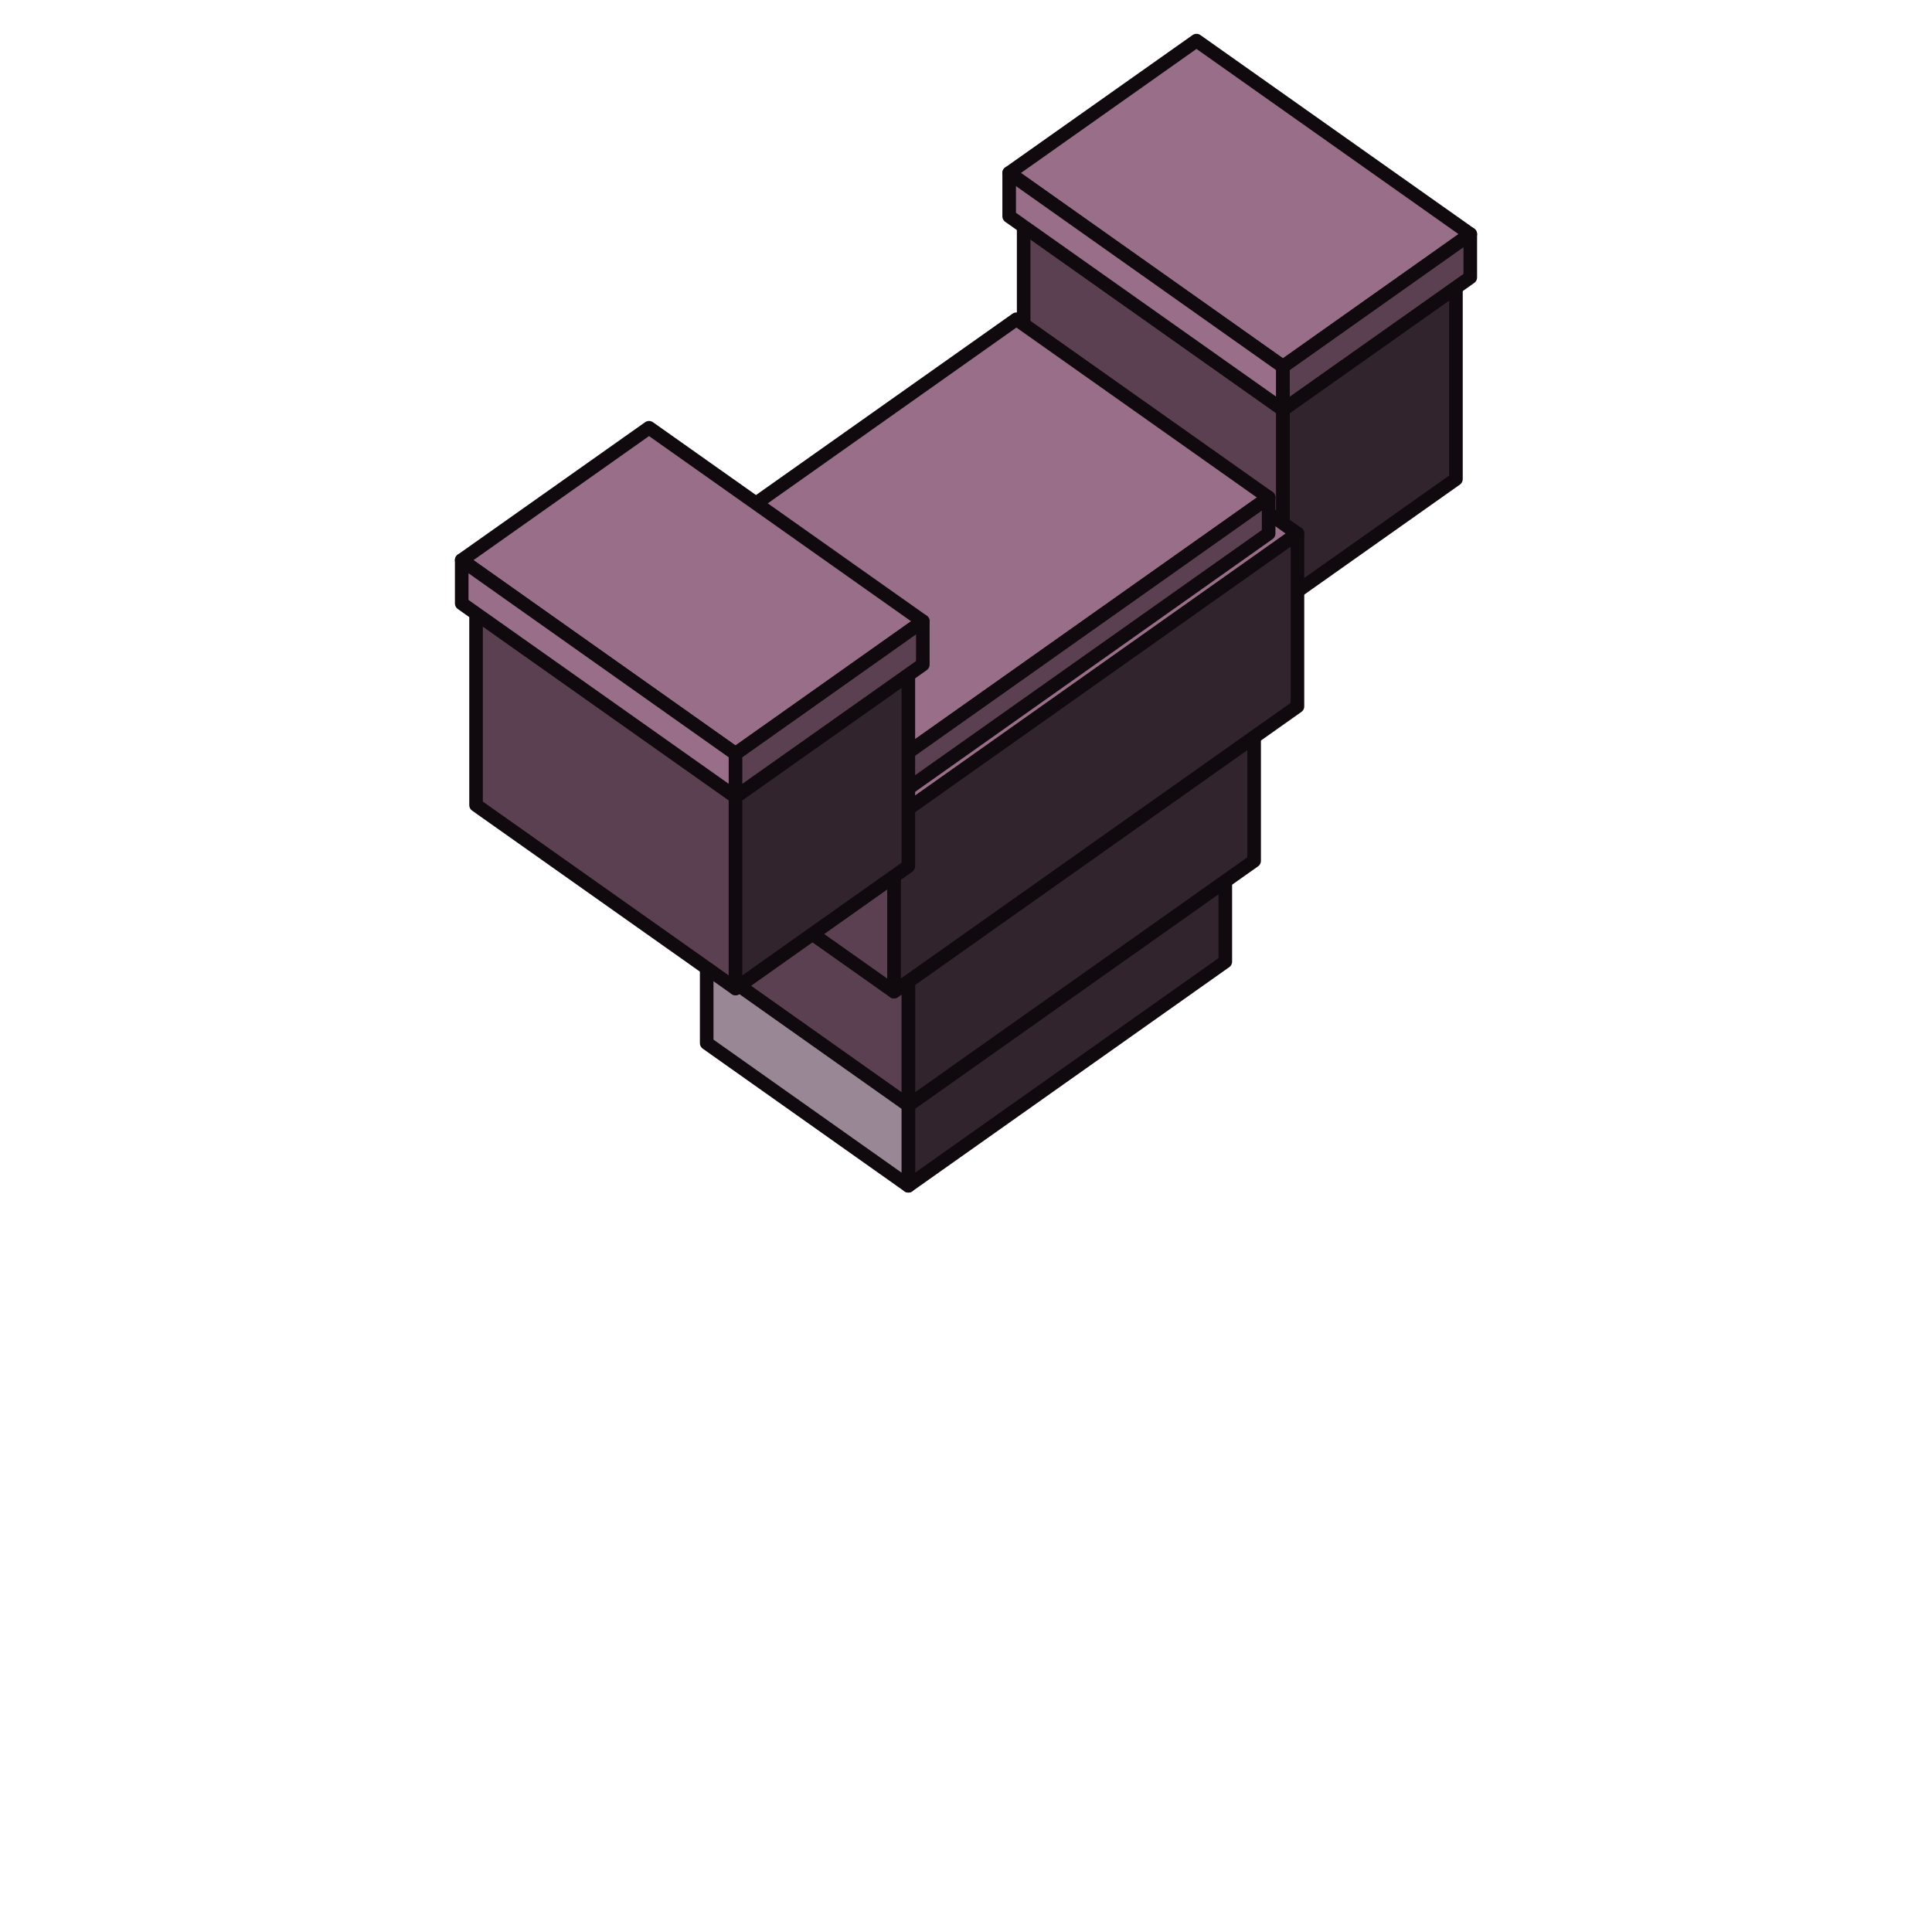
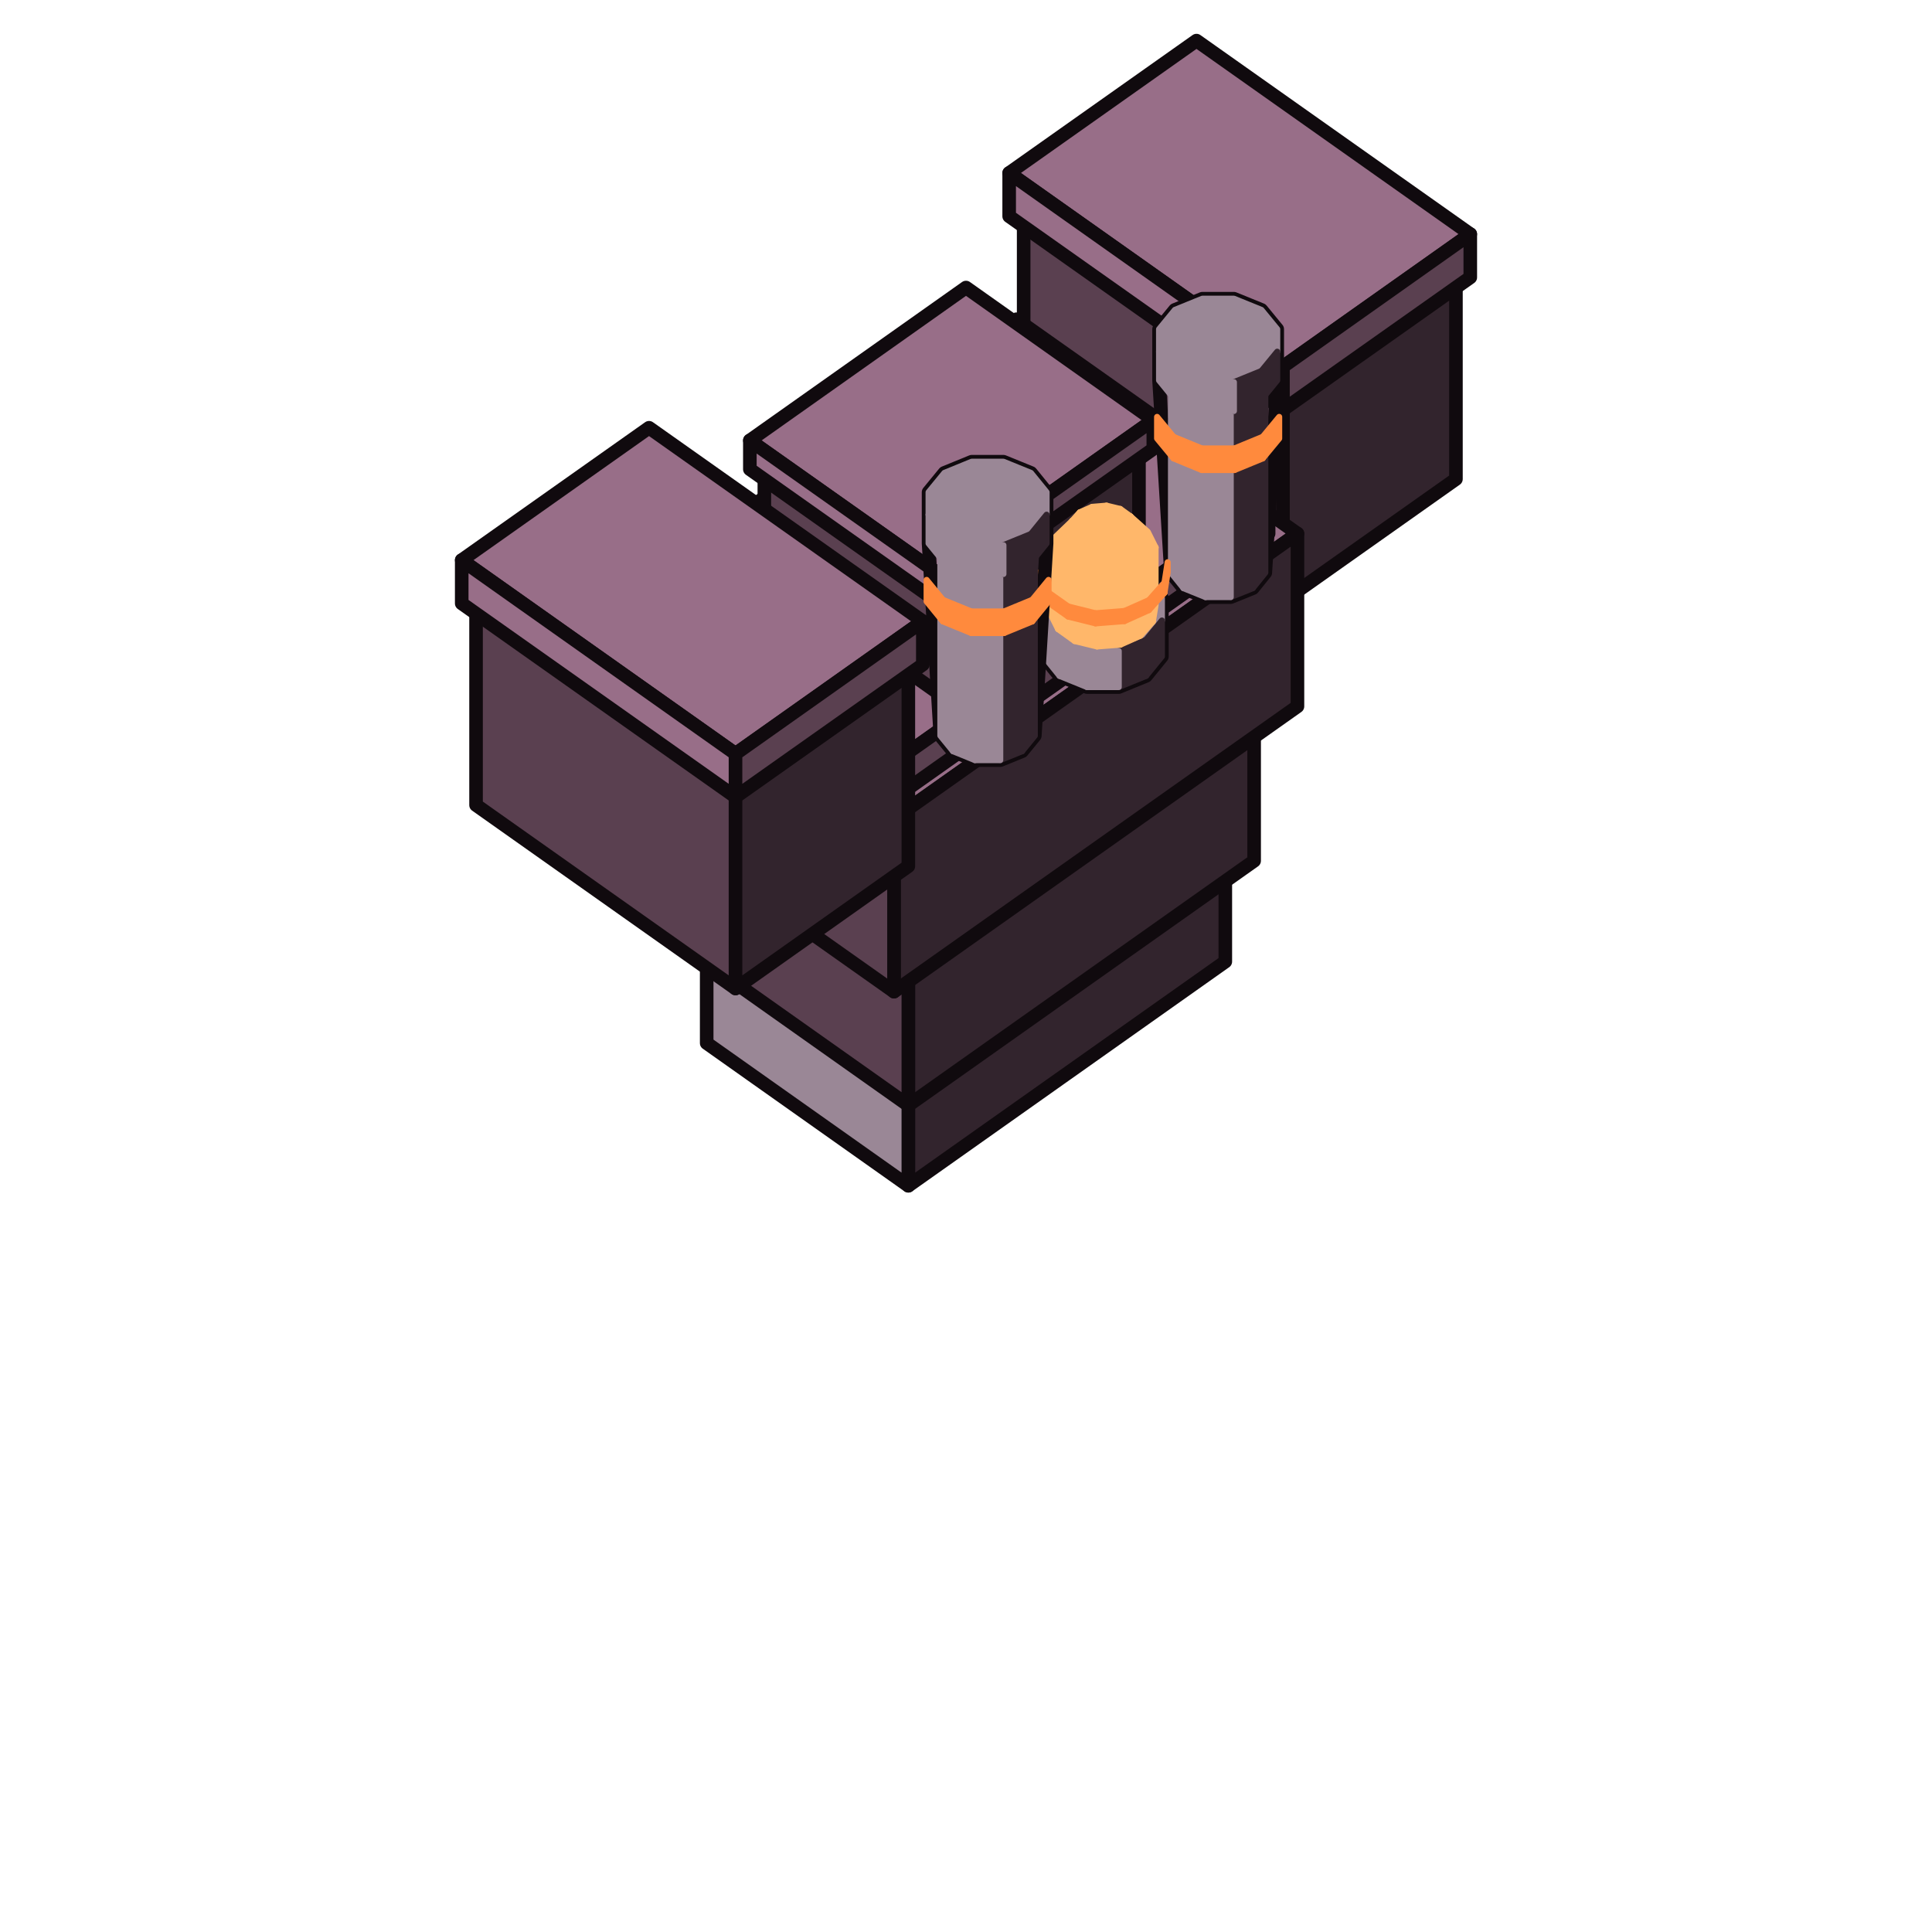
<svg xmlns="http://www.w3.org/2000/svg" viewBox="0 0 128 128" width="128" height="128" data-part-id="jugg_body" data-type="body" data-direction="west">
  <g stroke="#100a0e" stroke-width="0.9" stroke-linejoin="round">
    <path d="M45.39 51.64 L60.66 40.84 L60.66 39.5 L45.39 50.3 Z" fill="#ff8a3d" stroke="none" />
    <path d="M60.66 39.5 L60.18 39.16 L44.91 49.96 L45.39 50.3 Z" fill="#ff8a3d" stroke="none" />
    <path d="M69.73 20.62 L77.36 15.22 L77.36 12.35 L69.73 17.75 Z" fill="#ff8a3d" stroke="none" />
    <path d="M77.36 12.35 L76.79 11.95 L69.15 17.35 L69.73 17.75 Z" fill="#ff8a3d" stroke="none" />
    <path d="M81.18 57.03 L67.82 47.58 L46.82 62.43 L60.18 71.88 Z" fill="#9a8796" />
    <path d="M69.15 20.21 L69.73 20.62 L69.73 17.75 L69.15 17.35 Z" fill="#ff8a3d" stroke="none" />
    <path d="M44.43 55.57 L63.52 42.07 L63.52 26.8 L44.43 40.3 Z" fill="#32242d" />
    <path d="M44.91 51.3 L45.39 51.64 L45.39 50.3 L44.91 49.96 Z" fill="#ff8a3d" stroke="none" />
    <path d="M60.18 78.56 L81.18 63.71 L81.18 57.03 L60.18 71.88 Z" fill="#32242d" />
    <path d="M45.39 40.18 L60.66 29.38 L60.66 28.04 L45.39 38.84 Z" fill="#ff8a3d" stroke="none" />
    <path d="M46.82 69.11 L60.18 78.56 L60.18 71.88 L46.82 62.43 Z" fill="#9a8796" />
    <path d="M60.66 28.04 L60.18 27.71 L44.91 38.51 L45.39 38.84 Z" fill="#ff8a3d" stroke="none" />
    <path d="M63.52 26.8 L62.57 26.12 L43.48 39.62 L44.43 40.3 Z" fill="#5a4050" />
    <path d="M83.09 47.48 L66.86 36.0 L43.95 52.2 L60.18 63.68 Z" fill="#986e88" />
    <path d="M43.48 54.89 L44.43 55.57 L44.43 40.3 L43.48 39.62 Z" fill="#32242d" />
    <path d="M67.82 27.69 L85.0 39.84 L85.0 26.48 L67.82 14.33 Z" fill="#5a4050" />
    <path d="M60.18 73.23 L83.09 57.03 L83.09 47.48 L60.18 63.68 Z" fill="#32242d" />
    <path d="M96.46 18.38 L79.27 6.23 L67.82 14.33 L85.0 26.48 Z" fill="#986e88" />
    <path d="M44.91 39.84 L45.39 40.18 L45.39 38.84 L44.91 38.51 Z" fill="#ff8a3d" stroke="none" />
    <path d="M85.0 39.84 L96.46 31.74 L96.46 18.38 L85.0 26.48 Z" fill="#32242d" />
    <path d="M97.41 15.51 L79.27 2.69 L66.86 11.46 L85.0 24.29 Z" fill="#986e88" />
    <path d="M43.95 61.75 L60.18 73.23 L60.18 63.68 L43.95 52.2 Z" fill="#5a4050" />
+     <path d="M50.64 38.25 L64.0 28.8 L64.0 26.89 L50.64 36.34 Z" fill="#32242d" />
+     <path d="M64.0 26.89 L62.85 26.08 L49.49 35.53 L50.64 36.34 Z" fill="#9a8796" />
+     <path d="M52.54 34.03 L62.09 27.28 L62.09 25.28 L52.54 32.03 Z" fill="#ffb76a" />
+     <path d="M62.09 25.28 L61.52 24.87 L51.97 31.62 L52.54 32.03 Z" fill="#ffb76a" />
    <path d="M66.86 14.33 L85.0 27.15 L85.0 24.29 L66.86 11.46 Z" fill="#986e88" />
    <path d="M85.96 35.35 L67.34 22.19 L40.61 41.09 L59.23 54.25 Z" fill="#986e88" />
+     <path d="M49.49 37.44 L50.64 38.25 L50.64 36.34 L49.49 35.53 Z" fill="#9a8796" />
    <path d="M84.05 32.96 L67.34 21.15 L42.52 38.7 L59.23 50.51 Z" fill="#986e88" />
    <path d="M85.0 27.15 L97.41 18.38 L97.41 15.51 L85.0 24.29 Z" fill="#5a4050" />
+     <path d="M51.97 33.63 L52.54 34.03 L52.54 32.03 L51.97 31.62 Z" fill="#ffb76a" />
    <path d="M59.23 65.7 L85.96 46.8 L85.96 35.35 L59.23 54.25 Z" fill="#32242d" />
+     <path d="M75.46 29.74 L64.0 21.64 L50.64 31.09 L62.09 39.19 Z" fill="#986e88" />
    <path d="M40.61 52.54 L59.23 65.7 L59.23 54.25 L40.61 41.09 Z" fill="#5a4050" />
+     <path d="M76.41 27.83 L64.0 19.05 L49.68 29.18 L62.09 37.95 Z" fill="#986e88" />
    <path d="M59.23 52.9 L84.05 35.35 L84.05 32.96 L59.23 50.51 Z" fill="#5a4050" />
+     <path d="M62.09 45.87 L75.46 36.42 L75.46 29.74 L62.09 39.19 Z" fill="#32242d" />
+     <path d="M50.64 37.77 L62.09 45.87 L62.09 39.19 L50.64 31.09 Z" fill="#5a4050" />
+     <path d="M76.79 21.81 L77.84 20.53 L79.66 19.79 L81.75 19.79 L83.57 20.53 L84.62 21.81 L84.62 25.2 L83.83 37.94 L83.0 38.97 L81.54 39.56 L79.87 39.56 L78.41 38.97 L77.58 37.94 L76.79 25.2 Z" fill="none" />
+     <path d="M77.58 37.94 L78.41 38.97 L78.41 26.08 L77.58 25.06 Z" fill="#9a8796" stroke="#9a8796" stroke-width="0.4" />
+     <path d="M83.0 38.97 L83.83 37.94 L83.83 25.06 L83.0 26.08 Z" fill="#32242d" stroke="#32242d" stroke-width="0.4" />
    <path d="M42.52 41.09 L59.23 52.9 L59.23 50.51 L42.52 38.7 Z" fill="#986e88" />
    <path d="M33.45 46.27 L41.09 40.87 L41.09 38.0 L33.45 43.4 Z" fill="#ff8a3d" stroke="none" />
+     <path d="M78.41 38.97 L79.87 39.56 L79.87 26.68 L78.41 26.08 Z" fill="#9a8796" stroke="#9a8796" stroke-width="0.4" />
+     <path d="M81.54 39.56 L83.0 38.97 L83.0 26.08 L81.54 26.68 Z" fill="#32242d" stroke="#32242d" stroke-width="0.4" />
+     <path d="M79.87 39.56 L81.54 39.56 L81.54 26.68 L79.87 26.68 Z" fill="#9a8796" stroke="#9a8796" stroke-width="0.4" />
+     <path d="M69.16 39.62 L70.2 38.34 L72.02 37.6 L74.12 37.6 L75.93 38.34 L76.98 39.62 L76.98 43.49 L75.93 44.78 L74.12 45.52 L72.02 45.52 L70.2 44.78 L69.16 43.49 Z" fill="none" />
+     <path d="M62.09 39.86 L76.41 29.74 L76.41 27.83 L62.09 37.95 Z" fill="#5a4050" />
+     <path d="M70.2 38.34 L69.16 39.62 L69.16 41.11 L70.2 42.39 L72.02 43.13 L74.12 43.13 L75.93 42.39 L76.98 41.11 L76.98 39.62 L75.93 38.34 L74.12 37.6 L72.02 37.6 Z" fill="#9a8796" stroke="#9a8796" stroke-width="0.4" />
    <path d="M41.09 38.0 L40.52 37.6 L32.88 43.0 L33.45 43.4 Z" fill="#ff8a3d" stroke="none" />
+     <path d="M69.16 43.49 L70.2 44.78 L70.2 42.39 L69.16 41.11 Z" fill="#9a8796" stroke="#9a8796" stroke-width="0.4" />
+     <path d="M75.93 44.78 L76.98 43.49 L76.98 41.11 L75.93 42.39 Z" fill="#32242d" stroke="#32242d" stroke-width="0.4" />
+     <path d="M49.68 31.09 L62.09 39.86 L62.09 37.95 L49.68 29.18 Z" fill="#986e88" />
+     <path d="M76.66 29.05 L77.75 30.37 L77.75 28.94 L76.66 27.62 Z" fill="#ff8a3d" stroke="#ff8a3d" stroke-width="0.4" />
+     <path d="M83.66 30.37 L84.75 29.05 L84.75 27.62 L83.66 28.94 Z" fill="#ff8a3d" stroke="#ff8a3d" stroke-width="0.4" />
+     <path d="M70.2 44.78 L72.02 45.52 L72.02 43.13 L70.2 42.39 Z" fill="#9a8796" stroke="#9a8796" stroke-width="0.4" />
+     <path d="M74.12 45.52 L75.93 44.78 L75.93 42.39 L74.12 43.13 Z" fill="#32242d" stroke="#32242d" stroke-width="0.4" />
+     <path d="M76.38 41.18 L76.56 40.09 L76.56 36.27 L76.38 37.37 Z" fill="#ffb76a" stroke="#ffb76a" stroke-width="0.4" />
    <path d="M32.88 45.86 L33.45 46.27 L33.45 43.4 L32.88 43.0 Z" fill="#ff8a3d" stroke="none" />
+     <path d="M72.02 45.52 L74.12 45.52 L74.12 43.13 L72.02 43.13 Z" fill="#9a8796" stroke="#9a8796" stroke-width="0.4" />
+     <path d="M77.15 39.27 L77.36 37.92 L77.36 37.25 L77.15 38.6 Z" fill="#ff8a3d" stroke="#ff8a3d" stroke-width="0.4" />
+     <path d="M69.58 40.64 L70.1 41.68 L70.1 37.87 L69.58 36.82 Z" fill="#ffb76a" stroke="#ffb76a" stroke-width="0.4" />
+     <path d="M77.75 30.37 L79.62 31.14 L79.62 29.71 L77.75 28.94 Z" fill="#ff8a3d" stroke="#ff8a3d" stroke-width="0.4" />
+     <path d="M81.79 31.14 L83.66 30.37 L83.66 28.94 L81.79 29.71 Z" fill="#ff8a3d" stroke="#ff8a3d" stroke-width="0.4" />
+     <path d="M76.56 36.27 L76.04 35.23 L74.9 34.21 L75.22 34.85 Z" fill="#ffb76a" stroke="#ffb76a" stroke-width="0.4" />
+     <path d="M75.55 42.12 L76.38 41.18 L76.38 37.37 L75.55 38.3 Z" fill="#ffb76a" stroke="#ffb76a" stroke-width="0.4" />
+     <path d="M79.62 31.14 L81.79 31.14 L81.79 29.71 L79.62 29.71 Z" fill="#ff8a3d" stroke="#ff8a3d" stroke-width="0.4" />
+     <path d="M68.78 38.61 L69.41 39.89 L69.41 39.22 L68.78 37.94 Z" fill="#ff8a3d" stroke="#ff8a3d" stroke-width="0.4" />
+     <path d="M69.76 35.73 L69.58 36.82 L70.92 35.19 L71.03 34.51 Z" fill="#ffb76a" stroke="#ffb76a" stroke-width="0.4" />
+     <path d="M70.1 41.68 L71.2 42.47 L71.2 38.65 L70.1 37.87 Z" fill="#ffb76a" stroke="#ffb76a" stroke-width="0.4" />
+     <path d="M73.31 33.5 L72.36 33.58 L73.07 34.45 L73.07 34.45 Z" fill="#ffb76a" stroke="#ffb76a" stroke-width="0.4" />
+     <path d="M74.22 33.72 L73.31 33.5 L73.07 34.45 L73.07 34.45 Z" fill="#ffb76a" stroke="#ffb76a" stroke-width="0.4" />
+     <path d="M76.12 40.42 L77.15 39.27 L77.15 38.6 L76.12 39.76 Z" fill="#ff8a3d" stroke="#ff8a3d" stroke-width="0.4" />
+     <path d="M72.36 33.58 L71.54 33.94 L73.07 34.45 L73.07 34.45 Z" fill="#ffb76a" stroke="#ffb76a" stroke-width="0.4" />
+     <path d="M77.84 20.53 L76.79 21.81 L76.79 23.3 L77.84 24.58 L79.66 25.32 L81.75 25.32 L83.57 24.58 L84.62 23.3 L84.62 21.81 L83.57 20.53 L81.75 19.79 L79.66 19.79 Z" fill="#9a8796" stroke="#9a8796" stroke-width="0.4" />
+     <path d="M74.23 42.71 L75.55 42.12 L75.55 38.3 L74.23 38.89 Z" fill="#ffb76a" stroke="#ffb76a" stroke-width="0.4" />
+     <path d="M74.9 34.21 L74.22 33.72 L73.07 34.45 L73.07 34.45 Z" fill="#ffb76a" stroke="#ffb76a" stroke-width="0.4" />
+     <path d="M76.38 37.37 L76.56 36.27 L75.22 34.85 L75.11 35.52 Z" fill="#ffb76a" stroke="#ffb76a" stroke-width="0.4" />
+     <path d="M71.54 33.94 L71.03 34.51 L73.07 34.45 L73.07 34.45 Z" fill="#ffb76a" stroke="#ffb76a" stroke-width="0.4" />
+     <path d="M71.2 42.47 L72.68 42.83 L72.68 39.01 L71.2 38.65 Z" fill="#ffb76a" stroke="#ffb76a" stroke-width="0.4" />
+     <path d="M75.22 34.85 L74.9 34.21 L73.07 34.45 L73.07 34.45 Z" fill="#ffb76a" stroke="#ffb76a" stroke-width="0.4" />
+     <path d="M72.68 42.83 L74.23 42.71 L74.23 38.89 L72.68 39.01 Z" fill="#ffb76a" stroke="#ffb76a" stroke-width="0.4" />
+     <path d="M69.41 39.89 L70.77 40.85 L70.77 40.18 L69.41 39.22 Z" fill="#ff8a3d" stroke="#ff8a3d" stroke-width="0.4" />
+     <path d="M69.58 36.82 L70.1 37.87 L71.24 35.83 L70.92 35.19 Z" fill="#ffb76a" stroke="#ffb76a" stroke-width="0.4" />
+     <path d="M71.03 34.51 L70.92 35.19 L73.07 34.45 L73.07 34.45 Z" fill="#ffb76a" stroke="#ffb76a" stroke-width="0.4" />
+     <path d="M75.11 35.52 L75.22 34.85 L73.07 34.45 L73.07 34.45 Z" fill="#ffb76a" stroke="#ffb76a" stroke-width="0.4" />
+     <path d="M76.79 25.2 L77.84 26.49 L77.84 24.58 L76.79 23.3 Z" fill="#9a8796" stroke="#9a8796" stroke-width="0.4" />
+     <path d="M83.57 26.49 L84.62 25.2 L84.62 23.3 L83.57 24.58 Z" fill="#32242d" stroke="#32242d" stroke-width="0.4" />
+     <path d="M70.92 35.19 L71.24 35.83 L73.07 34.45 L73.07 34.45 Z" fill="#ffb76a" stroke="#ffb76a" stroke-width="0.4" />
+     <path d="M74.5 41.15 L76.12 40.42 L76.12 39.76 L74.5 40.48 Z" fill="#ff8a3d" stroke="#ff8a3d" stroke-width="0.4" />
+     <path d="M75.55 38.3 L76.38 37.37 L75.11 35.52 L74.6 36.1 Z" fill="#ffb76a" stroke="#ffb76a" stroke-width="0.4" />
+     <path d="M74.6 36.1 L75.11 35.52 L73.07 34.45 L73.07 34.45 Z" fill="#ffb76a" stroke="#ffb76a" stroke-width="0.4" />
+     <path d="M71.24 35.83 L71.92 36.31 L73.07 34.45 L73.07 34.45 Z" fill="#ffb76a" stroke="#ffb76a" stroke-width="0.4" />
+     <path d="M70.77 40.85 L72.58 41.3 L72.58 40.63 L70.77 40.18 Z" fill="#ff8a3d" stroke="#ff8a3d" stroke-width="0.4" />
+     <path d="M73.78 36.46 L74.6 36.1 L73.07 34.45 L73.07 34.45 Z" fill="#ffb76a" stroke="#ffb76a" stroke-width="0.4" />
+     <path d="M70.1 37.87 L71.2 38.65 L71.92 36.31 L71.24 35.83 Z" fill="#ffb76a" stroke="#ffb76a" stroke-width="0.4" />
+     <path d="M72.58 41.3 L74.5 41.15 L74.5 40.48 L72.58 40.63 Z" fill="#ff8a3d" stroke="#ff8a3d" stroke-width="0.4" />
+     <path d="M71.92 36.31 L72.83 36.54 L73.07 34.45 L73.07 34.45 Z" fill="#ffb76a" stroke="#ffb76a" stroke-width="0.4" />
+     <path d="M72.83 36.54 L73.78 36.46 L73.07 34.45 L73.07 34.45 Z" fill="#ffb76a" stroke="#ffb76a" stroke-width="0.4" />
+     <path d="M74.23 38.89 L75.55 38.3 L74.6 36.1 L73.78 36.46 Z" fill="#ffb76a" stroke="#ffb76a" stroke-width="0.4" />
+     <path d="M71.2 38.65 L72.68 39.01 L72.83 36.54 L71.92 36.31 Z" fill="#ffb76a" stroke="#ffb76a" stroke-width="0.4" />
+     <path d="M77.84 26.49 L79.66 27.23 L79.66 25.32 L77.84 24.58 Z" fill="#9a8796" stroke="#9a8796" stroke-width="0.4" />
+     <path d="M81.75 27.23 L83.57 26.49 L83.57 24.58 L81.75 25.32 Z" fill="#32242d" stroke="#32242d" stroke-width="0.4" />
+     <path d="M72.68 39.01 L74.23 38.89 L73.78 36.46 L72.83 36.54 Z" fill="#ffb76a" stroke="#ffb76a" stroke-width="0.4" />
+     <path d="M79.66 27.23 L81.75 27.23 L81.75 25.32 L79.66 25.32 Z" fill="#9a8796" stroke="#9a8796" stroke-width="0.4" />
    <path d="M31.54 53.34 L48.73 65.49 L48.73 52.13 L31.54 39.98 Z" fill="#5a4050" />
+     <path d="M61.52 32.61 L62.57 31.33 L64.38 30.59 L66.48 30.59 L68.3 31.33 L69.34 32.61 L69.34 36.0 L68.56 48.74 L67.72 49.77 L66.27 50.36 L64.59 50.36 L63.14 49.77 L62.3 48.74 L61.52 36.0 Z" fill="none" />
+     <path d="M62.3 48.74 L63.14 49.77 L63.14 36.88 L62.3 35.86 Z" fill="#9a8796" stroke="#9a8796" stroke-width="0.4" />
+     <path d="M67.72 49.77 L68.56 48.74 L68.56 35.86 L67.72 36.88 Z" fill="#32242d" stroke="#32242d" stroke-width="0.4" />
    <path d="M60.18 44.03 L43.0 31.88 L31.54 39.98 L48.73 52.13 Z" fill="#986e88" />
+     <path d="M63.14 49.77 L64.59 50.36 L64.59 37.48 L63.14 36.88 Z" fill="#9a8796" stroke="#9a8796" stroke-width="0.4" />
+     <path d="M66.27 50.36 L67.72 49.77 L67.72 36.88 L66.27 37.48 Z" fill="#32242d" stroke="#32242d" stroke-width="0.4" />
+     <path d="M64.59 50.36 L66.27 50.36 L66.27 37.48 L64.59 37.48 Z" fill="#9a8796" stroke="#9a8796" stroke-width="0.4" />
    <path d="M48.73 65.49 L60.18 57.39 L60.18 44.03 L48.73 52.13 Z" fill="#32242d" />
    <path d="M61.14 41.16 L43.0 28.34 L30.59 37.11 L48.73 49.94 Z" fill="#986e88" />
+     <path d="M61.39 39.85 L62.47 41.17 L62.47 39.74 L61.39 38.42 Z" fill="#ff8a3d" stroke="#ff8a3d" stroke-width="0.4" />
+     <path d="M68.39 41.17 L69.47 39.85 L69.47 38.42 L68.39 39.74 Z" fill="#ff8a3d" stroke="#ff8a3d" stroke-width="0.4" />
+     <path d="M62.47 41.17 L64.35 41.94 L64.35 40.51 L62.47 39.74 Z" fill="#ff8a3d" stroke="#ff8a3d" stroke-width="0.4" />
+     <path d="M66.52 41.94 L68.39 41.17 L68.39 39.74 L66.52 40.51 Z" fill="#ff8a3d" stroke="#ff8a3d" stroke-width="0.4" />
+     <path d="M64.35 41.94 L66.52 41.94 L66.52 40.51 L64.35 40.51 Z" fill="#ff8a3d" stroke="#ff8a3d" stroke-width="0.4" />
+     <path d="M62.57 31.33 L61.52 32.61 L61.52 34.1 L62.57 35.38 L64.38 36.12 L66.48 36.12 L68.3 35.38 L69.34 34.1 L69.34 32.61 L68.3 31.33 L66.48 30.59 L64.38 30.59 Z" fill="#9a8796" stroke="#9a8796" stroke-width="0.4" />
+     <path d="M61.52 36.0 L62.57 37.29 L62.57 35.38 L61.52 34.1 Z" fill="#9a8796" stroke="#9a8796" stroke-width="0.4" />
+     <path d="M68.3 37.29 L69.34 36.0 L69.34 34.1 L68.3 35.38 Z" fill="#32242d" stroke="#32242d" stroke-width="0.4" />
    <path d="M30.59 39.98 L48.73 52.8 L48.73 49.94 L30.59 37.11 Z" fill="#986e88" />
+     <path d="M62.57 37.29 L64.38 38.03 L64.38 36.12 L62.57 35.38 Z" fill="#9a8796" stroke="#9a8796" stroke-width="0.4" />
+     <path d="M66.48 38.03 L68.3 37.29 L68.3 35.38 L66.48 36.12 Z" fill="#32242d" stroke="#32242d" stroke-width="0.4" />
+     <path d="M64.38 38.03 L66.48 38.03 L66.48 36.12 L64.38 36.12 Z" fill="#9a8796" stroke="#9a8796" stroke-width="0.4" />
    <path d="M48.73 52.8 L61.14 44.03 L61.14 41.16 L48.73 49.94 Z" fill="#5a4050" />
  </g>
</svg>
